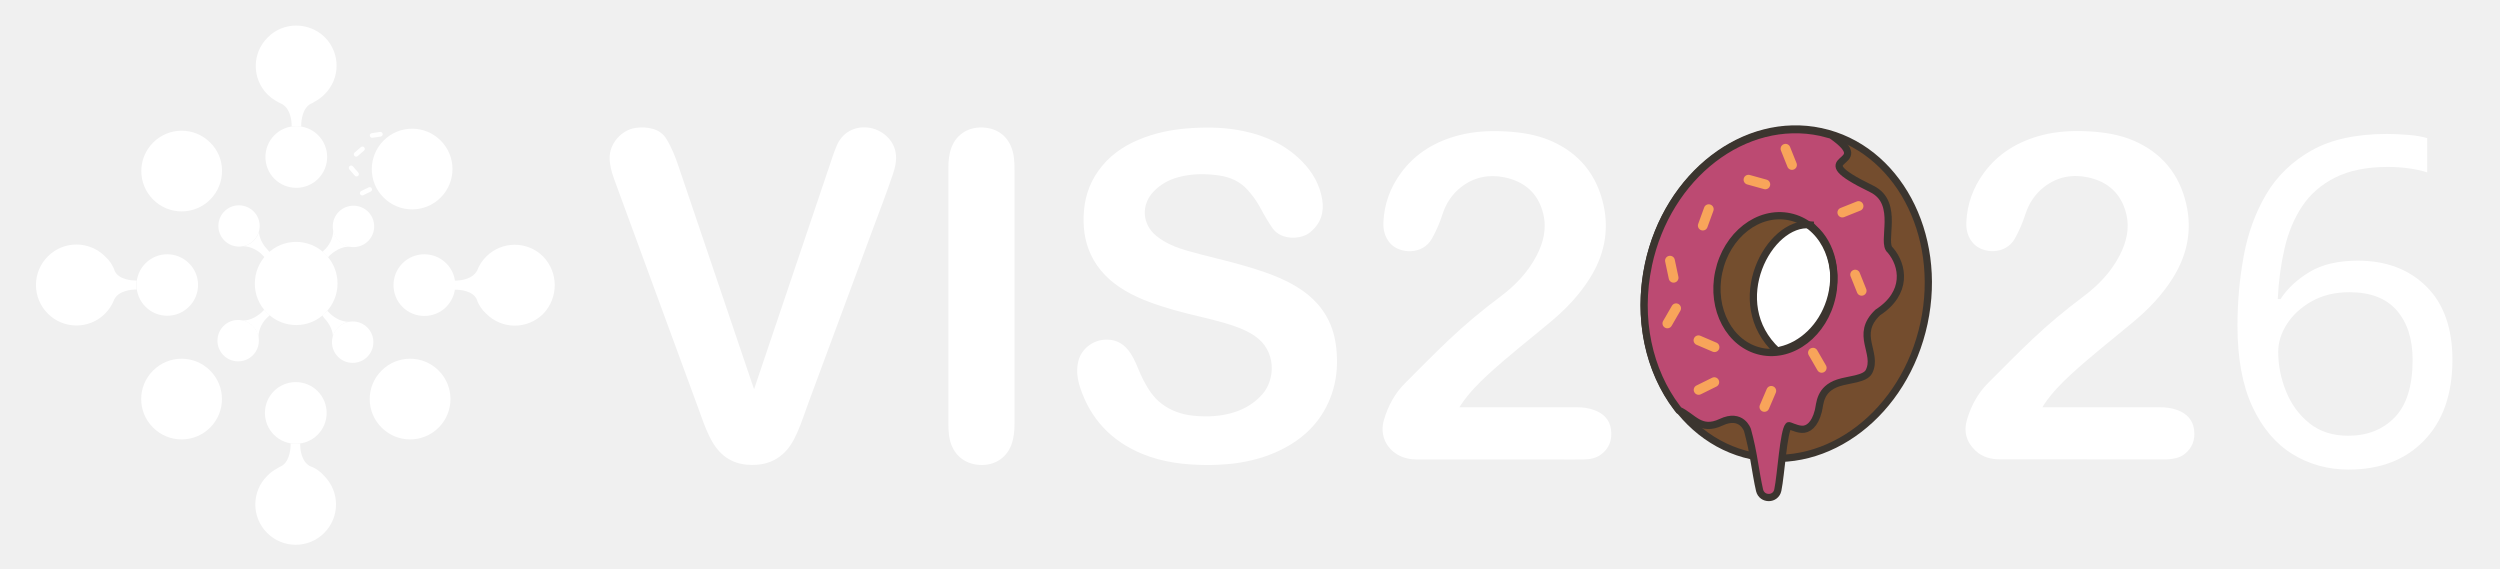
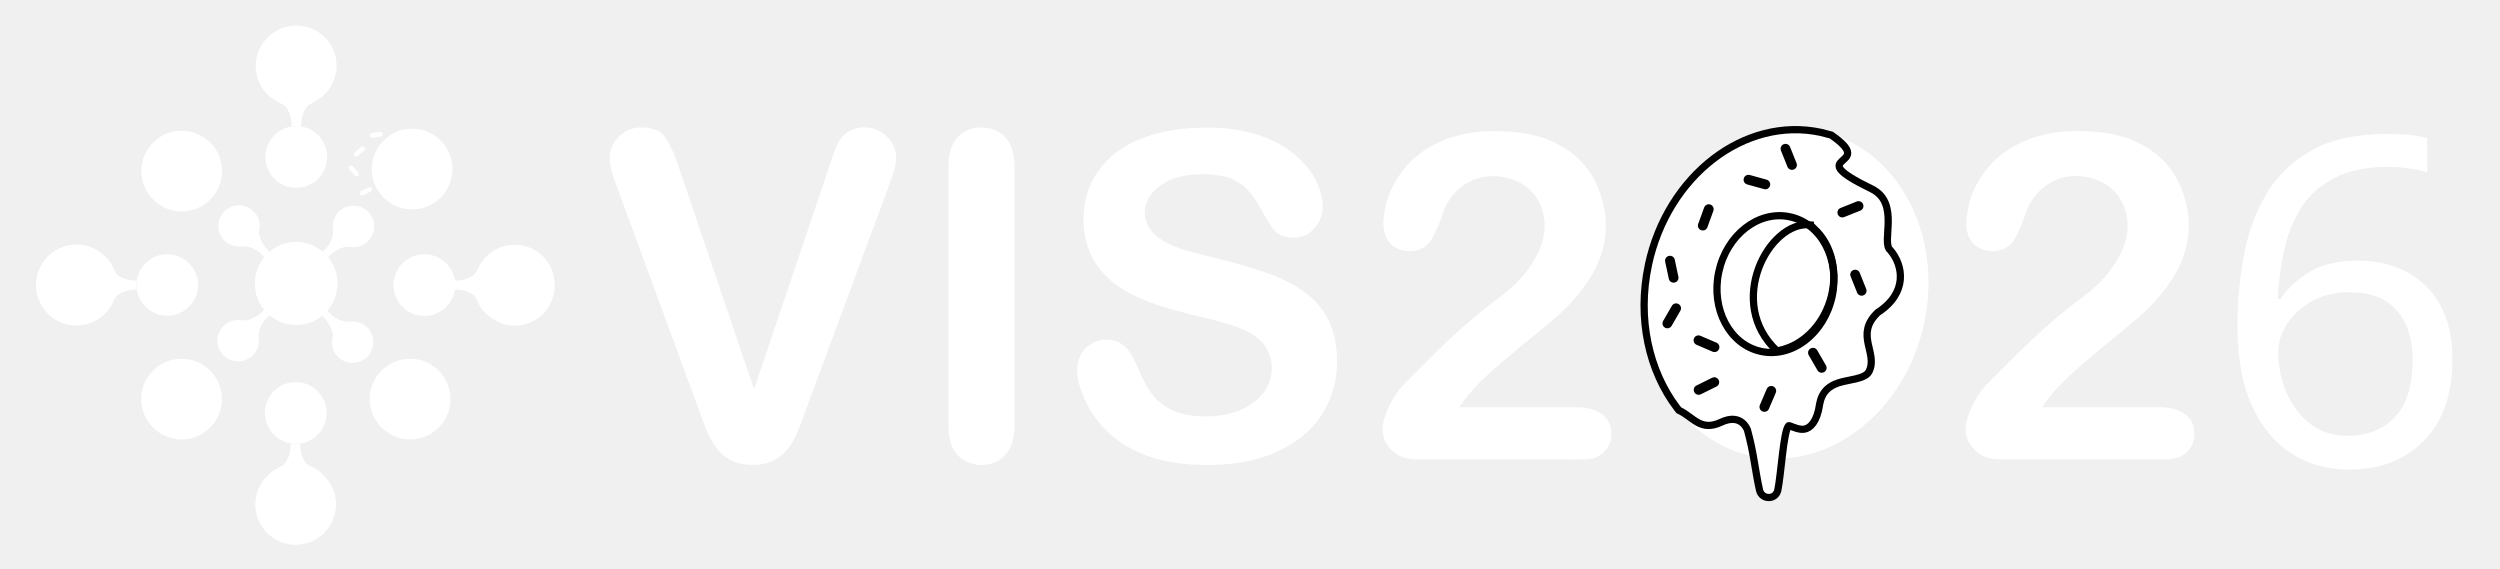
<svg xmlns="http://www.w3.org/2000/svg" id="Layer_1" version="1.1" viewBox="0 0 497.56 113.18">
  <defs>
    <style>
      .st0 {
        fill: none;
      }

      .st0, .st1 {
-         stroke: #3b352f;
+         stroke: #000000;
        stroke-miterlimit: 10;
        stroke-width: 1.44px;
      }

      .st2 {
        fill: #bd4a72;
      }

      .st3 {
        fill: #744d2e;
      }

      .st4, .st5 {
        fill: #df6826;
      }

      .st6 {
        fill: #693a19;
      }

      .st7 {
        fill: #744e2e;
      }

      .st8, .st1 {
        fill: #fff;
      }

      .st9 {
-         fill: #f8a45a;
+         fill: #000000;
      }

      .st10 {
        fill: #bc4a72;
      }

      .st5 {
        font-family: ArialRoundedMTBold, 'Arial Rounded MT Bold';
        font-size: 91px;
      }

      .white {
        fill: #ffffff;
+       }
+ 
+       .black {
+         fill: #000000;
      }
    </style>
  </defs>
  <g id="Group_2">
    <g id="Graphic_68">
      <path class="white" d="M27.21,55.83h-.15c-.89,0-3.43-.18-4.23-1.9-.36-1.11-1.02-2.1-1.9-2.88-3.14-3.16-8.23-3.18-11.39-.04s-3.18,8.23-.04,11.39,8.23,3.18,11.39.04c.8-.8,1.44-1.77,1.84-2.83.89-1.81,3.5-1.99,4.42-1.99h.05c-.08-.58-.08-1.19.01-1.79" />
    </g>
    <g id="Graphic_65">
      <path class="white" d="M61.64,92.75c-1.72-.99-1.9-3.43-1.9-4.33v-.16c-.64.09-1.28.09-1.9-.02v.26c0,.99-.27,3.69-2.15,4.42-.16.07-.31.16-.46.27-.77.4-1.46.91-2.06,1.53-3.14,3.14-3.14,8.21,0,11.35,3.14,3.14,8.21,3.14,11.35,0s3.14-8.21,0-11.35h0c-.76-.89-1.76-1.59-2.88-1.97" />
    </g>
    <g id="Graphic_62">
      <path class="white" d="M108.11,51.07c-3.12-3.14-8.19-3.14-11.33-.02-.8.8-1.42,1.75-1.82,2.81-.99,1.81-3.5,1.99-4.42,1.99h-.04c.09.6.09,1.2,0,1.81h.15c.89,0,3.43.18,4.23,1.9.36,1.11,1.02,2.1,1.9,2.88,3.1,3.14,8.16,3.16,11.3.05.02-.02.04-.04.05-.05,3.04-3.18,3.04-8.2-.02-11.37" />
    </g>
    <g id="Graphic_59">
      <path class="white" d="M53.27,7.47c-3.14,3.1-3.16,8.16-.05,11.3.02.02.04.04.05.05.89.89,1.9,1.44,2.88,1.9,1.72.99,1.9,3.43,1.9,4.33v.13c.64-.09,1.28-.09,1.9.02v-.24c0-.99.27-3.69,2.15-4.42.16-.07.31-.16.46-.27.77-.4,1.46-.91,2.06-1.53,3.14-3.1,3.16-8.16.05-11.3-.02-.02-.04-.04-.05-.05-3.16-3.08-8.29-3.08-11.35.08" />
    </g>
    <g id="Graphic_56">
      <path class="white" d="M41.83,39.72c-3.14,3.14-8.21,3.14-11.35,0-3.14-3.14-3.14-8.21,0-11.35s8.21-3.14,11.35,0h0c3.15,3.06,3.15,8.19,0,11.35" />
    </g>
    <g id="Graphic_53">
      <path class="white" d="M75.95,73.75c3.14-3.14,8.21-3.14,11.35,0s3.14,8.21,0,11.35-8.21,3.14-11.35,0h0c-3.14-3.1-3.16-8.16-.05-11.3.02-.01.03-.03.05-.05" />
    </g>
    <g id="Graphic_50">
      <path class="white" d="M76.35,27.97c3.14-3.14,8.21-3.14,11.35,0s3.14,8.21,0,11.35c-3.14,3.14-8.21,3.14-11.35,0h0c-3.14-3.07-3.14-8.2,0-11.35" />
    </g>
    <g id="Graphic_47">
      <path class="white" d="M30.47,73.75c3.14-3.14,8.21-3.14,11.35,0s3.14,8.21,0,11.35-8.21,3.14-11.35,0h0c-3.14-3.1-3.16-8.16-.05-11.3.02-.01.04-.03.05-.05" />
    </g>
    <g id="Graphic_44">
      <path class="white" d="M37.61,61.05c-2.39,2.39-6.26,2.39-8.65,0s-2.39-6.26,0-8.65,6.26-2.39,8.65,0h0c2.41,2.34,2.41,6.26,0,8.65" />
    </g>
    <g id="Graphic_41">
      <path class="white" d="M63.31,35.59c-2.39,2.39-6.3,2.39-8.69,0s-2.39-6.3,0-8.69,6.3-2.39,8.69,0h0c2.39,2.39,2.41,6.26.02,8.67l-.02.02" />
    </g>
    <g id="Graphic_38">
      <path class="white" d="M88.8,61.09c-2.39,2.39-6.3,2.39-8.69,0s-2.39-6.3,0-8.69,6.3-2.39,8.69,0h0c2.41,2.34,2.41,6.26,0,8.69" />
    </g>
    <g id="Graphic_35">
      <path class="white" d="M63.21,86.53c-2.39,2.39-6.3,2.39-8.69,0s-2.39-6.3,0-8.69,6.3-2.39,8.69,0h0c2.39,2.39,2.41,6.26.02,8.67l-.02.02" />
    </g>
    <g id="Graphic_32">
      <path class="white" d="M53.27,49.72c-.57-.57-1.68-2.04-1.73-3.56-.44,1.46-1.64,2.55-3.14,2.85,1.75,0,3.28,1.13,3.8,1.72l.49.49c.16-.2.33-.38.51-.57.16-.16.35-.33.51-.47-.17-.13-.31-.28-.44-.46" />
    </g>
    <g id="Graphic_29">
      <path class="white" d="M66.32,45.65c.13,1.86-1.09,3.52-1.72,4.05l-.42.42c.18.16.36.31.55.49.18.18.36.38.53.6l.35-.35c.64-.64,2.43-1.99,4.14-1.72h.47c-1.97-.06-3.61-1.54-3.9-3.49" />
    </g>
    <g id="Graphic_26">
      <path class="white" d="M66.26,66.95c.44-1.51,1.68-2.65,3.23-2.92-1.82.09-3.45-1.19-3.98-1.81l-.4-.4c-.13.15-.26.29-.38.42-.18.18-.38.36-.58.53.11.18.24.36.38.53.56.58,1.71,2.09,1.73,3.65" />
    </g>
    <g id="Graphic_23">
      <path class="white" d="M53.18,62.26c-.2-.2-.4-.42-.58-.62l-.42.42c-.6.6-2.24,1.82-3.89,1.72,1.7.38,2.96,1.81,3.16,3.54-.15-1.86,1.09-3.56,1.72-4.09l.51-.51c-.17-.15-.34-.3-.5-.46" />
    </g>
    <g id="Graphic_20">
      <path class="white" d="M51.68,44.97c0,2.26-1.84,4.11-4.11,4.11s-4.11-1.84-4.11-4.11,1.84-4.11,4.11-4.11h0c2.27.03,4.11,1.85,4.11,4.11" />
    </g>
    <g id="Graphic_17">
      <path class="white" d="M74.47,45.06c0,2.28-1.84,4.12-4.12,4.12s-4.12-1.84-4.12-4.12,1.84-4.12,4.12-4.12,4.12,1.84,4.12,4.12h0" />
    </g>
    <g id="Graphic_14">
      <path class="white" d="M74.31,68.1c0,2.28-1.84,4.12-4.12,4.12s-4.12-1.84-4.12-4.12,1.84-4.12,4.12-4.12c2.28-.01,4.12,1.83,4.12,4.12h0" />
    </g>
    <g id="Graphic_11">
      <path class="white" d="M51.52,67.8c0,2.28-1.84,4.12-4.12,4.12s-4.12-1.84-4.12-4.12,1.84-4.12,4.12-4.12h0c2.27,0,4.12,1.84,4.12,4.12h0" />
    </g>
    <g id="Graphic_8">
      <path class="white" d="M53.14,50.58c3.14-3.21,8.29-3.25,11.5-.11.04.04.07.07.11.11,3.23,3.21,3.23,8.45.02,11.66l-.02.02c-3.14,3.21-8.29,3.25-11.5.11-.04-.04-.07-.07-.11-.11-3.23-3.16-3.23-8.45,0-11.68" />
    </g>
  </g>
  <path class="white" d="M240.21,92.55c-4.42-.03-8.76-.52-12.88-2.22-6.08-2.51-10.24-6.86-12.33-13.11-.58-1.75-.85-3.57-.37-5.41.6-2.35,2.81-4.06,5.22-4.2,2.8-.16,4.49,1.33,5.7,3.62.76,1.43,1.25,2.97,2,4.4.94,1.78,1.98,3.47,3.63,4.71,1.88,1.42,4.01,2.17,6.33,2.4,2.75.27,5.48.15,8.13-.69,2.18-.69,4.05-1.84,5.58-3.56,2.61-2.94,2.9-8.69-1.55-11.67-1.81-1.21-3.8-1.9-5.85-2.51-3.37-1-6.83-1.64-10.2-2.62-3.34-.97-6.65-2.05-9.67-3.83-2.98-1.75-5.4-4.07-6.87-7.24-1.26-2.73-1.59-5.63-1.35-8.61.26-3.39,1.47-6.39,3.63-9,2.27-2.75,5.22-4.5,8.53-5.7,3.06-1.11,6.22-1.65,9.46-1.83,3.44-.2,6.86-.1,10.24.63,4.4.94,8.35,2.76,11.54,6.01,2.08,2.11,3.51,4.57,4.01,7.52.45,2.61-.27,4.8-2.32,6.54-1.78,1.53-5.82,1.7-7.53-.73-.92-1.31-1.71-2.69-2.46-4.1-.68-1.28-1.53-2.44-2.5-3.53-1.52-1.7-3.45-2.56-5.67-2.89-2.76-.4-5.5-.39-8.2.35-1.85.51-3.49,1.41-4.83,2.8-2.57,2.66-2.36,6.53.51,8.87,1.8,1.47,3.93,2.31,6.14,2.95,3.69,1.07,7.46,1.85,11.16,2.93,3.21.93,6.39,1.95,9.37,3.53,3.29,1.74,6,4.08,7.65,7.48.99,2.04,1.43,4.21,1.58,6.46.19,2.77-.08,5.47-.98,8.09-1.69,4.92-4.98,8.45-9.55,10.85-3.21,1.69-6.64,2.62-10.23,3.04-1.67.17-3.36.28-5.07.27Z" />
  <path class="white" d="M150.08,77.46c.46-1.38.9-2.68,1.34-3.98,4.78-14.15,9.55-28.29,14.33-42.44.24-.7.5-1.39.79-2.07,1.07-2.53,3.44-3.89,6.21-3.58,2.75.31,5.1,2.42,5.51,5,.24,1.48-.09,2.91-.56,4.3-1.27,3.79-2.72,7.51-4.11,11.25-4.2,11.34-8.42,22.68-12.62,34.03-.75,2.01-1.39,4.07-2.26,6.03-.72,1.62-1.55,3.16-2.91,4.37-2.06,1.84-4.51,2.34-7.18,2.11-3.71-.33-5.97-2.55-7.49-5.74-.9-1.88-1.56-3.86-2.27-5.81-3.02-8.24-6.05-16.47-9.08-24.71-2.53-6.88-5.06-13.76-7.58-20.65-.48-1.33-.85-2.69-.87-4.12-.04-2.84,2.32-5.57,5.14-5.99,1.2-.18,2.38-.13,3.54.21,1.13.33,2.01.99,2.63,1.99,1.06,1.73,1.78,3.61,2.43,5.52,4.95,14.6,9.89,29.21,14.84,43.81.04.15.09.27.17.47Z" />
  <path class="white" d="M290.46,81.05h23.3c1.25,0,2.48.15,3.66.61,1.73.68,2.93,1.86,3.2,3.76.29,2.04-.29,3.8-2.01,5.06-1,.73-2.18.94-3.39.96-1.56.03-3.13.01-4.69.01h-28.37c-1.42,0-2.78-.24-4.02-.97-2.46-1.47-3.53-4.16-2.69-6.96.82-2.72,2.11-5.18,4.15-7.22,2.91-2.91,5.8-5.86,8.79-8.69,3.23-3.06,6.63-5.89,10.19-8.55,2.94-2.2,5.48-4.82,7.21-8.12,1.39-2.65,2.08-5.45,1.35-8.41-1-4.05-3.7-6.42-7.73-7.24-3.11-.63-6.03-.05-8.58,1.92-1.82,1.41-3.03,3.24-3.74,5.44-.54,1.68-1.23,3.29-2.1,4.84-1.89,3.35-6.49,3.02-8.32.92-1.05-1.21-1.4-2.63-1.34-4.16.15-3.6,1.34-6.87,3.46-9.78,2.91-3.99,6.91-6.35,11.63-7.56,3.1-.8,6.27-.93,9.46-.74,2.97.18,5.89.63,8.64,1.8,5.83,2.48,9.38,6.92,10.67,13.07,1.07,5.13.01,9.91-2.78,14.35-2.09,3.33-4.75,6.11-7.75,8.62-4.15,3.47-8.43,6.8-12.42,10.45-2.04,1.87-3.96,3.84-5.5,6.15-.07.11-.15.24-.28.44Z" />
  <path class="white" d="M406.5,81.05h23.26c1.27,0,2.52.14,3.71.61,1.73.68,2.92,1.87,3.19,3.76.29,2.05-.3,3.79-2.02,5.05-.93.68-2.03.86-3.14.95-.18.01-.37.01-.56.01-10.95,0-21.91,0-32.86-.01-1.81,0-3.51-.42-4.88-1.7-1.85-1.72-2.43-3.83-1.71-6.24.82-2.74,2.14-5.2,4.19-7.25,2.9-2.9,5.77-5.83,8.75-8.65,3.23-3.06,6.63-5.89,10.19-8.55,2.94-2.2,5.48-4.82,7.2-8.12,1.38-2.63,2.07-5.42,1.35-8.36-.99-4.05-3.68-6.44-7.7-7.27-3.12-.64-6.06-.07-8.63,1.92-1.82,1.41-3.03,3.25-3.74,5.44-.54,1.66-1.22,3.26-2.07,4.8-1.88,3.39-6.5,3.07-8.35.94-1.05-1.21-1.4-2.63-1.33-4.16.15-3.6,1.34-6.87,3.46-9.77,2.91-3.99,6.92-6.34,11.64-7.56,3.09-.79,6.23-.92,9.41-.74,3.02.18,5.99.64,8.78,1.84,5.6,2.41,9.09,6.67,10.46,12.54,1.24,5.29.21,10.24-2.68,14.84-2.09,3.33-4.75,6.11-7.75,8.62-4.15,3.47-8.43,6.8-12.42,10.45-2.02,1.85-3.93,3.82-5.47,6.11-.07.15-.15.29-.28.5Z" />
  <path class="white" d="M201.91,58.9v25.51c0,1.39-.13,2.75-.6,4.06-1.08,2.96-3.83,4.42-6.91,4.01-3.1-.41-5.12-2.64-5.52-5.86-.09-.74-.13-1.47-.13-2.21v-50.98c0-1.39.12-2.75.61-4.06,1.02-2.73,3.6-4.32,6.8-3.95,2.98.34,5.21,2.36,5.65,6.06.09.79.1,1.57.1,2.36,0,8.36,0,16.71,0,25.06Z" />
  <text class="white st5" transform="translate(440.31 92.55)">
    <tspan x="0" y="0">6</tspan>
  </text>
-   <ellipse class="st3" cx="355.5" cy="58.45" rx="32.98" ry="28.04" transform="translate(224.01 393.87) rotate(-77.93)" />
-   <ellipse class="st0" cx="355.5" cy="58.45" rx="32.98" ry="28.04" transform="translate(224.01 393.87) rotate(-77.93)" />
-   <path class="st10" d="M328.08,52.72c-2.29,10.7.11,21.13,5.68,28.46l.37.47c1.43.66,2.5,1.74,3.73,2.42,1.23.67,2.61.94,4.67-.03,2.05-.97,3.37-.58,4.17.05s1.09,1.5,1.09,1.5c0,0,.18.64.41,1.6.23.96.52,2.24.74,3.52s.44,2.63.66,3.85.42,2.3.6,3.03c.12.48.38.84.71,1.08.33.24.73.35,1.13.35.4,0,.8-.13,1.12-.38.32-.25.57-.61.67-1.1.16-.76.31-1.88.46-3.14s.3-2.67.47-4.01c.16-1.34.34-2.63.54-3.64s.42-1.75.67-2.01c.11-.15,1.36.62,2.6.7,1.24.09,2.61-.84,3.32-3.64.37-1.45.21-4.34,3.99-5.6,1.97-.66,5.33-.74,6.09-2.24,1.89-3.71-2.94-7.33,1.75-11.77,6.03-3.92,5.08-9.36,2.51-12.39-1.95-1.47,2.04-9.41-3.73-12.21-14.66-7.13,1.58-4.03-8.02-10.7l-2.1-.55c-15.14-3.24-30.5,8.58-34.31,26.39" />
-   <path class="st7" d="M354.81,70.34c-1.42.34-2.84.26-4.32-.05-6.23-1.33-10-8.41-8.42-15.81,1.58-7.4,7.92-12.32,14.15-10.99.94.2,1.82.53,2.63.97l.2.1c-8.23-.09-15.41,17.11-4.04,25.67l-.2.11Z" />
+   <ellipse class="white" cx="355.5" cy="58.45" rx="32.98" ry="28.04" transform="translate(224.01 393.87) rotate(-77.93)" />
+   <ellipse class="white" cx="355.5" cy="58.45" rx="32.98" ry="28.04" transform="translate(224.01 393.87) rotate(-77.93)" />
+   <path class="white" d="M328.08,52.72c-2.29,10.7.11,21.13,5.68,28.46l.37.47c1.43.66,2.5,1.74,3.73,2.42,1.23.67,2.61.94,4.67-.03,2.05-.97,3.37-.58,4.17.05s1.09,1.5,1.09,1.5c0,0,.18.64.41,1.6.23.96.52,2.24.74,3.52s.44,2.63.66,3.85.42,2.3.6,3.03c.12.48.38.84.71,1.08.33.24.73.35,1.13.35.4,0,.8-.13,1.12-.38.32-.25.57-.61.67-1.1.16-.76.31-1.88.46-3.14s.3-2.67.47-4.01c.16-1.34.34-2.63.54-3.64s.42-1.75.67-2.01c.11-.15,1.36.62,2.6.7,1.24.09,2.61-.84,3.32-3.64.37-1.45.21-4.34,3.99-5.6,1.97-.66,5.33-.74,6.09-2.24,1.89-3.71-2.94-7.33,1.75-11.77,6.03-3.92,5.08-9.36,2.51-12.39-1.95-1.47,2.04-9.41-3.73-12.21-14.66-7.13,1.58-4.03-8.02-10.7l-2.1-.55c-15.14-3.24-30.5,8.58-34.31,26.39" />
+   <path class="white" d="M354.81,70.34c-1.42.34-2.84.26-4.32-.05-6.23-1.33-10-8.41-8.42-15.81,1.58-7.4,7.92-12.32,14.15-10.99.94.2,1.82.53,2.63.97l.2.1c-8.23-.09-15.41,17.11-4.04,25.67l-.2.11Z" />
  <path class="st1" d="M360.3,44.75c-8.18-.91-17.04,15.49-6.58,25.14l.59-.19c4.32-.96,8.25-4.6,9.89-9.74,1.79-5.58.37-11.3-3.19-14.49l-.71-.71Z" />
  <rect class="st9" x="338.52" y="40.56" width="1.95" height="5.42" rx=".97" ry=".97" transform="translate(35.27 -113.51) rotate(20)" />
  <rect class="st9" x="331.75" y="50.87" width="1.95" height="5.42" rx=".97" ry=".97" transform="translate(-3.87 70.35) rotate(-12)" />
  <rect class="st9" x="367.31" y="38.95" width="1.95" height="5.42" rx=".97" ry=".97" transform="translate(270.07 -315.73) rotate(68.18)" />
  <rect class="st9" x="350.86" y="76.69" width="1.95" height="5.42" rx=".97" ry=".97" transform="translate(644.02 290.87) rotate(-156.82)" />
  <rect class="st9" x="338.66" y="74.12" width="1.95" height="5.42" rx=".97" ry=".97" transform="translate(258.02 -261.69) rotate(63.7)" />
  <rect class="st9" x="331.75" y="60.15" width="1.95" height="5.42" rx=".97" ry=".97" transform="translate(76 -157.94) rotate(30)" />
  <rect class="st9" x="360.72" y="68.99" width="1.95" height="5.42" rx=".97" ry=".97" transform="translate(710.78 -47.05) rotate(150)" />
  <rect class="st9" x="355.03" y="28.51" width="1.95" height="5.42" rx=".97" ry=".97" transform="translate(13.9 134.56) rotate(-21.82)" />
  <rect class="st9" x="348.72" y="33.53" width="1.95" height="5.42" rx=".97" ry=".97" transform="translate(478.04 -291.06) rotate(105.5)" />
  <rect class="st9" x="338.66" y="65.7" width="1.95" height="5.42" rx=".97" ry=".97" transform="translate(143.06 353.7) rotate(-66.82)" />
  <rect class="st9" x="368.89" y="53.55" width="1.95" height="5.42" rx=".97" ry=".97" transform="translate(5.59 141.51) rotate(-21.82)" />
  <ellipse class="st0" cx="353.35" cy="56.54" rx="13.7" ry="11.54" transform="translate(224.18 390.26) rotate(-77.93)" />
  <path class="st0" d="M328.08,52.72c-2.29,10.7.11,21.13,5.68,28.46l.37.47c1.43.66,2.5,1.74,3.73,2.42,1.23.67,2.61.94,4.67-.03,2.05-.97,3.37-.58,4.17.05s1.09,1.5,1.09,1.5c0,0,.18.64.41,1.6.23.96.52,2.24.74,3.52s.44,2.63.66,3.85.42,2.3.6,3.03c.12.48.38.84.71,1.08.33.24.73.35,1.13.35.4,0,.8-.13,1.12-.38.32-.25.57-.61.67-1.1.16-.76.31-1.88.46-3.14s.3-2.67.47-4.01c.16-1.34.34-2.63.54-3.64s.42-1.75.67-2.01c.11-.15,1.36.62,2.6.7,1.24.09,2.61-.84,3.32-3.64.37-1.45.21-4.34,3.99-5.6,1.97-.66,5.33-.74,6.09-2.24,1.89-3.71-2.94-7.33,1.75-11.77,6.03-3.92,5.08-9.36,2.51-12.39-1.95-1.47,2.04-9.41-3.73-12.21-14.66-7.13,1.58-4.03-8.02-10.7l-2.1-.55c-15.14-3.24-30.5,8.58-34.31,26.39" />
  <rect class="st8" x="71.05" y="28.88" width=".93" height="2.59" rx=".47" ry=".47" transform="translate(95.5 103.99) rotate(-130.88)" />
  <rect class="st8" x="74.41" y="25.54" width=".93" height="2.59" rx=".47" ry=".47" transform="translate(59.37 104.85) rotate(-98.47)" />
  <rect class="st8" x="72.37" y="36.79" width=".93" height="2.59" rx=".47" ry=".47" transform="translate(70.46 120.23) rotate(-115.95)" />
  <rect class="st8" x="69.96" y="32.74" width=".93" height="2.59" rx=".47" ry=".47" transform="translate(-5.1 54.39) rotate(-40.88)" />
</svg>
